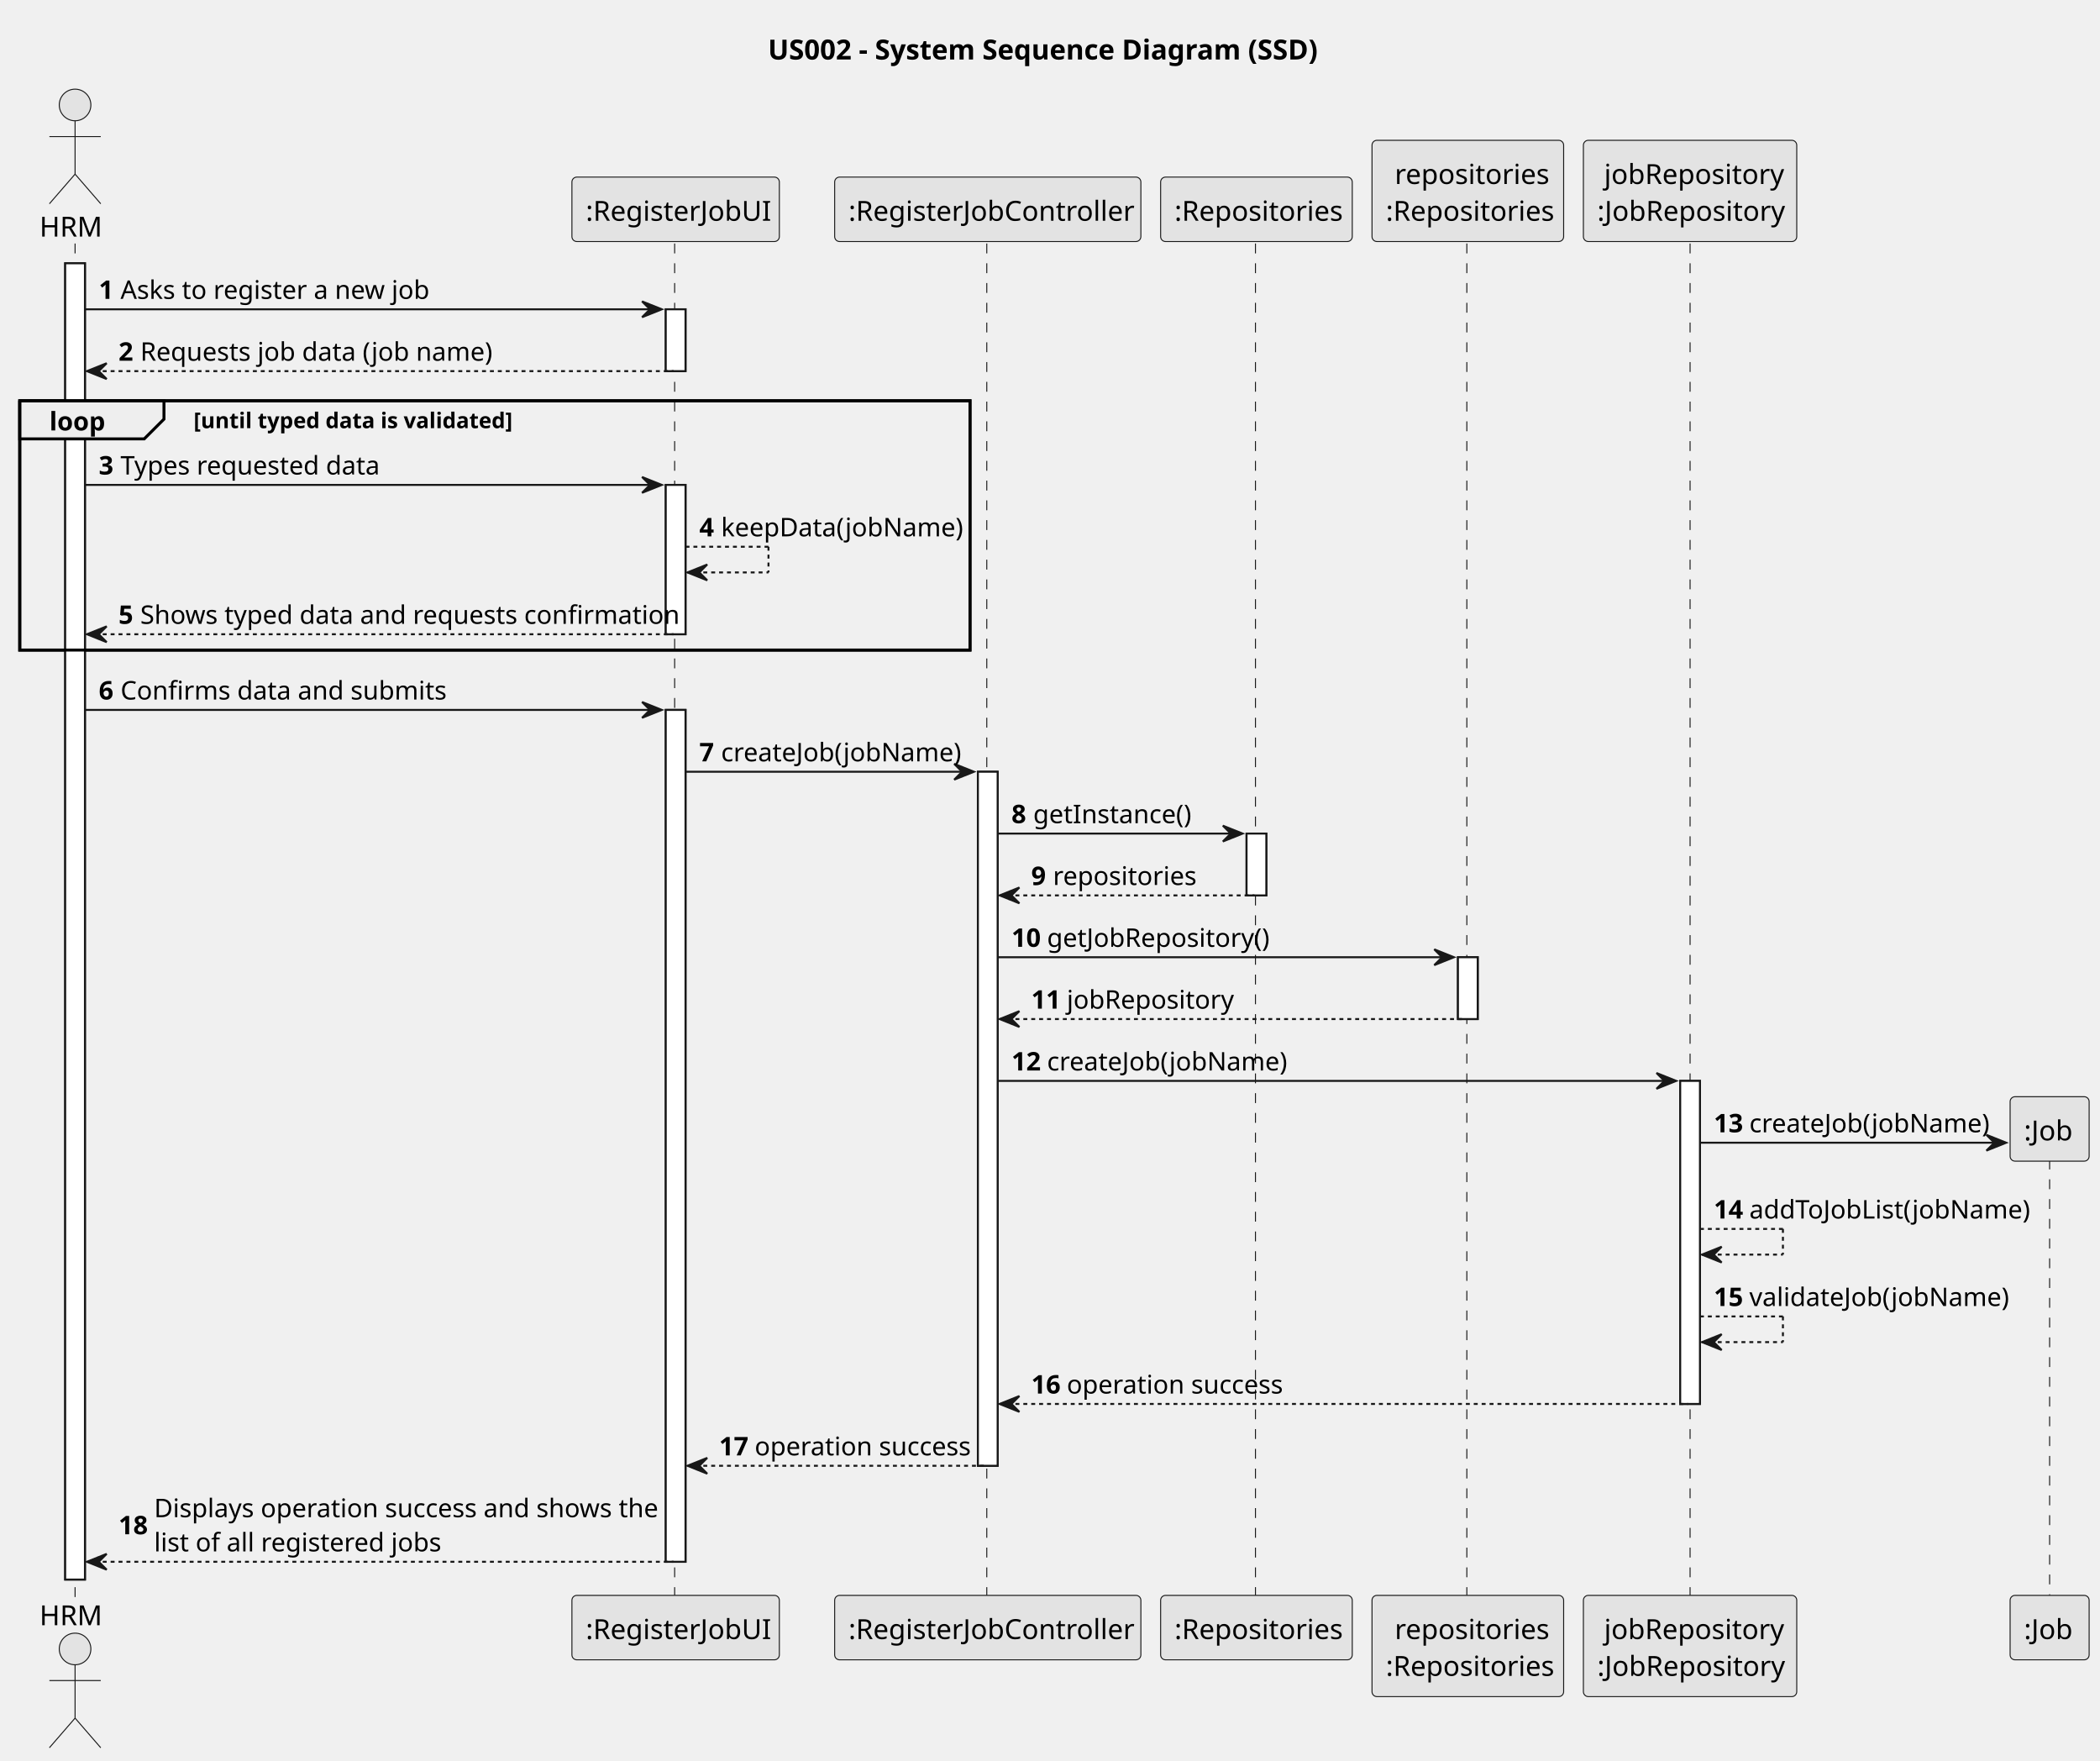
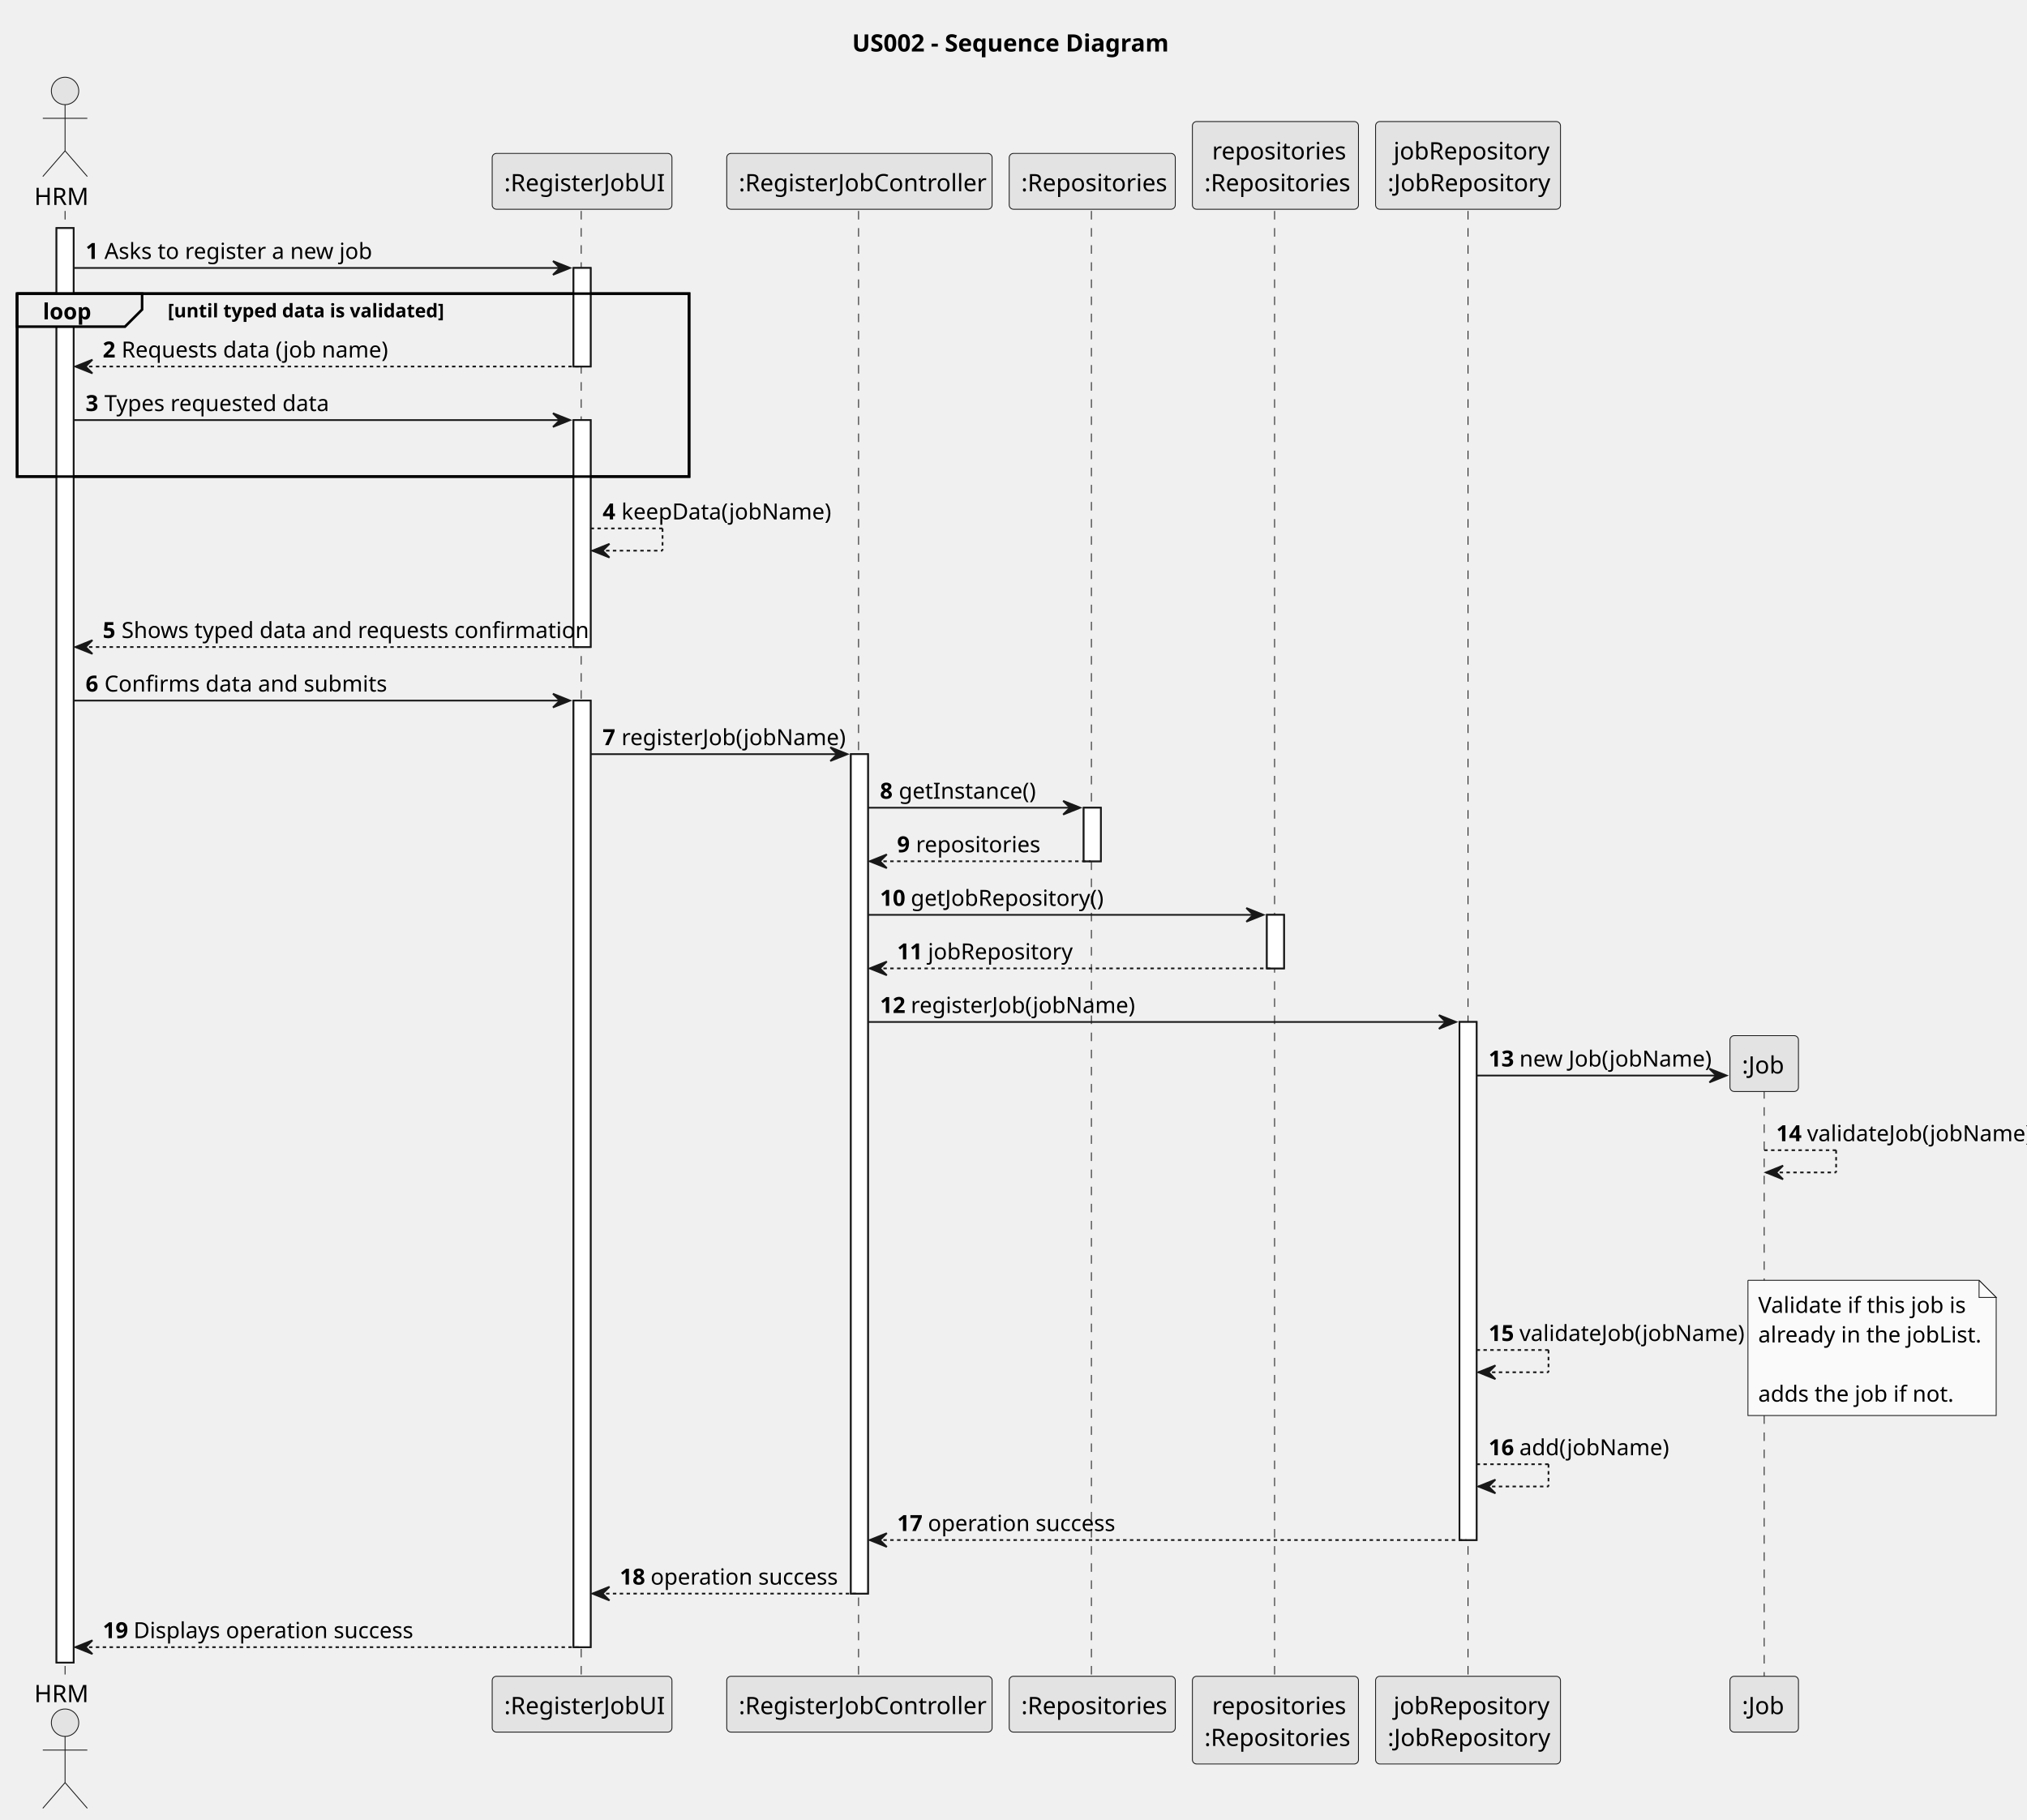
- <svg xmlns="http://www.w3.org/2000/svg" contentStyleType="text/css" height="891px" preserveAspectRatio="none" style="width:1063px;height:891px;background:#FFFFFF;" version="1.1" viewBox="0 0 1063 891" width="1063px" zoomAndPan="magnify">
+ <svg xmlns="http://www.w3.org/2000/svg" contentStyleType="text/css" height="1063px" preserveAspectRatio="none" style="width:1184px;height:1063px;background:#FFFFFF;" version="1.1" viewBox="0 0 1184 1063" width="1184px" zoomAndPan="magnify">
  <defs />
  <g>
-     <text fill="#000000" font-family="sans-serif" font-size="14" font-weight="bold" lengthAdjust="spacing" textLength="284" x="388.75" y="30.107">US002 - System Sequence Diagram (SSD)</text>
-     <rect fill="#FFFFFF" height="666.15" style="stroke:#181818;stroke-width:1.0;" width="10" x="33" y="133.242" />
-     <rect fill="#FFFFFF" height="31.291" style="stroke:#181818;stroke-width:1.0;" width="10" x="337" y="156.533" />
-     <rect fill="#FFFFFF" height="75.582" style="stroke:#181818;stroke-width:1.0;" width="10" x="337" y="245.406" />
-     <rect fill="#FFFFFF" height="431.113" style="stroke:#181818;stroke-width:1.0;" width="10" x="337" y="359.279" />
-     <rect fill="#FFFFFF" height="351.24" style="stroke:#181818;stroke-width:1.0;" width="10" x="495" y="390.57" />
-     <rect fill="#FFFFFF" height="31.291" style="stroke:#181818;stroke-width:1.0;" width="10" x="631" y="421.861" />
-     <rect fill="#FFFFFF" height="31.291" style="stroke:#181818;stroke-width:1.0;" width="10" x="738" y="484.443" />
-     <rect fill="#FFFFFF" height="163.494" style="stroke:#181818;stroke-width:1.0;" width="10" x="850.5" y="547.025" />
-     <rect fill="none" height="126.164" style="stroke:#000000;stroke-width:1.5;" width="481" x="10" y="202.824" />
-     <line style="stroke:#181818;stroke-width:0.5;stroke-dasharray:5.0,5.0;" x1="38" x2="38" y1="123.242" y2="808.393" />
-     <line style="stroke:#181818;stroke-width:0.5;stroke-dasharray:5.0,5.0;" x1="341.5" x2="341.5" y1="123.242" y2="808.393" />
-     <line style="stroke:#181818;stroke-width:0.5;stroke-dasharray:5.0,5.0;" x1="499.5" x2="499.5" y1="123.242" y2="808.393" />
-     <line style="stroke:#181818;stroke-width:0.5;stroke-dasharray:5.0,5.0;" x1="635.5" x2="635.5" y1="123.242" y2="808.393" />
-     <line style="stroke:#181818;stroke-width:0.5;stroke-dasharray:5.0,5.0;" x1="742.5" x2="742.5" y1="123.242" y2="808.393" />
-     <line style="stroke:#181818;stroke-width:0.5;stroke-dasharray:5.0,5.0;" x1="855.5" x2="855.5" y1="123.242" y2="808.393" />
-     <line style="stroke:#181818;stroke-width:0.5;stroke-dasharray:5.0,5.0;" x1="1037.5" x2="1037.5" y1="586.836" y2="808.393" />
+     <text fill="#000000" font-family="sans-serif" font-size="14" font-weight="bold" lengthAdjust="spacing" textLength="188" x="497.75" y="30.107">US002 - Sequence Diagram</text>
+     <rect fill="#FFFFFF" height="838.023" style="stroke:#181818;stroke-width:1.0;" width="10" x="33" y="133.242" />
+     <rect fill="#FFFFFF" height="57.582" style="stroke:#181818;stroke-width:1.0;" width="10" x="335" y="156.533" />
+     <rect fill="#FFFFFF" height="132.582" style="stroke:#181818;stroke-width:1.0;" width="10" x="335" y="245.406" />
+     <rect fill="#FFFFFF" height="552.986" style="stroke:#181818;stroke-width:1.0;" width="10" x="335" y="409.279" />
+     <rect fill="#FFFFFF" height="490.404" style="stroke:#181818;stroke-width:1.0;" width="10" x="497" y="440.57" />
+     <rect fill="#FFFFFF" height="31.291" style="stroke:#181818;stroke-width:1.0;" width="10" x="633" y="471.861" />
+     <rect fill="#FFFFFF" height="31.291" style="stroke:#181818;stroke-width:1.0;" width="10" x="740" y="534.443" />
+     <rect fill="#FFFFFF" height="302.658" style="stroke:#181818;stroke-width:1.0;" width="10" x="852.5" y="597.025" />
+     <rect fill="none" height="106.873" style="stroke:#000000;stroke-width:1.5;" width="392.5" x="10" y="171.533" />
+     <line style="stroke:#181818;stroke-width:0.5;stroke-dasharray:5.0,5.0;" x1="38" x2="38" y1="123.242" y2="980.266" />
+     <line style="stroke:#181818;stroke-width:0.5;stroke-dasharray:5.0,5.0;" x1="339.5" x2="339.5" y1="123.242" y2="980.266" />
+     <line style="stroke:#181818;stroke-width:0.5;stroke-dasharray:5.0,5.0;" x1="501.5" x2="501.5" y1="123.242" y2="980.266" />
+     <line style="stroke:#181818;stroke-width:0.5;stroke-dasharray:5.0,5.0;" x1="637.5" x2="637.5" y1="123.242" y2="980.266" />
+     <line style="stroke:#181818;stroke-width:0.5;stroke-dasharray:5.0,5.0;" x1="744.5" x2="744.5" y1="123.242" y2="980.266" />
+     <line style="stroke:#181818;stroke-width:0.5;stroke-dasharray:5.0,5.0;" x1="857.5" x2="857.5" y1="123.242" y2="980.266" />
+     <line style="stroke:#181818;stroke-width:0.5;stroke-dasharray:5.0,5.0;" x1="1030.5" x2="1030.5" y1="636.836" y2="980.266" />
    <text fill="#000000" font-family="sans-serif" font-size="14" lengthAdjust="spacing" textLength="30" x="20" y="119.728">HRM</text>
    <ellipse cx="38" cy="53.121" fill="#E3E3E3" rx="8" ry="8" style="stroke:#181818;stroke-width:0.5;" />
    <path d="M38,61.121 L38,88.121 M25,69.121 L51,69.121 M38,88.121 L25,103.121 M38,88.121 L51,103.121 " fill="none" style="stroke:#181818;stroke-width:0.5;" />
-     <text fill="#000000" font-family="sans-serif" font-size="14" lengthAdjust="spacing" textLength="30" x="20" y="822.5">HRM</text>
-     <ellipse cx="38" cy="834.514" fill="#E3E3E3" rx="8" ry="8" style="stroke:#181818;stroke-width:0.5;" />
-     <path d="M38,842.514 L38,869.514 M25,850.514 L51,850.514 M38,869.514 L25,884.514 M38,869.514 L51,884.514 " fill="none" style="stroke:#181818;stroke-width:0.5;" />
-     <rect fill="#E3E3E3" height="32.621" rx="2.5" ry="2.5" style="stroke:#181818;stroke-width:0.5;" width="105" x="289.5" y="89.621" />
-     <text fill="#000000" font-family="sans-serif" font-size="14" lengthAdjust="spacing" textLength="91" x="296.5" y="111.728">:RegisterJobUI</text>
-     <rect fill="#E3E3E3" height="32.621" rx="2.5" ry="2.5" style="stroke:#181818;stroke-width:0.5;" width="105" x="289.5" y="807.393" />
-     <text fill="#000000" font-family="sans-serif" font-size="14" lengthAdjust="spacing" textLength="91" x="296.5" y="829.5">:RegisterJobUI</text>
-     <rect fill="#E3E3E3" height="32.621" rx="2.5" ry="2.5" style="stroke:#181818;stroke-width:0.5;" width="155" x="422.5" y="89.621" />
-     <text fill="#000000" font-family="sans-serif" font-size="14" lengthAdjust="spacing" textLength="141" x="429.5" y="111.728">:RegisterJobController</text>
-     <rect fill="#E3E3E3" height="32.621" rx="2.5" ry="2.5" style="stroke:#181818;stroke-width:0.5;" width="155" x="422.5" y="807.393" />
-     <text fill="#000000" font-family="sans-serif" font-size="14" lengthAdjust="spacing" textLength="141" x="429.5" y="829.5">:RegisterJobController</text>
-     <rect fill="#E3E3E3" height="32.621" rx="2.5" ry="2.5" style="stroke:#181818;stroke-width:0.5;" width="97" x="587.5" y="89.621" />
-     <text fill="#000000" font-family="sans-serif" font-size="14" lengthAdjust="spacing" textLength="83" x="594.5" y="111.728">:Repositories</text>
-     <rect fill="#E3E3E3" height="32.621" rx="2.5" ry="2.5" style="stroke:#181818;stroke-width:0.5;" width="97" x="587.5" y="807.393" />
-     <text fill="#000000" font-family="sans-serif" font-size="14" lengthAdjust="spacing" textLength="83" x="594.5" y="829.5">:Repositories</text>
-     <rect fill="#E3E3E3" height="51.242" rx="2.5" ry="2.5" style="stroke:#181818;stroke-width:0.5;" width="97" x="694.5" y="71" />
-     <text fill="#000000" font-family="sans-serif" font-size="14" lengthAdjust="spacing" textLength="74" x="706" y="93.107">repositories</text>
-     <text fill="#000000" font-family="sans-serif" font-size="14" lengthAdjust="spacing" textLength="83" x="701.5" y="111.728">:Repositories</text>
-     <rect fill="#E3E3E3" height="51.242" rx="2.5" ry="2.5" style="stroke:#181818;stroke-width:0.5;" width="97" x="694.5" y="807.393" />
-     <text fill="#000000" font-family="sans-serif" font-size="14" lengthAdjust="spacing" textLength="74" x="706" y="829.5">repositories</text>
-     <text fill="#000000" font-family="sans-serif" font-size="14" lengthAdjust="spacing" textLength="83" x="701.5" y="848.121">:Repositories</text>
-     <rect fill="#E3E3E3" height="51.242" rx="2.5" ry="2.5" style="stroke:#181818;stroke-width:0.5;" width="108" x="801.5" y="71" />
-     <text fill="#000000" font-family="sans-serif" font-size="14" lengthAdjust="spacing" textLength="87" x="812" y="93.107">jobRepository</text>
-     <text fill="#000000" font-family="sans-serif" font-size="14" lengthAdjust="spacing" textLength="94" x="808.5" y="111.728">:JobRepository</text>
-     <rect fill="#E3E3E3" height="51.242" rx="2.5" ry="2.5" style="stroke:#181818;stroke-width:0.5;" width="108" x="801.5" y="807.393" />
-     <text fill="#000000" font-family="sans-serif" font-size="14" lengthAdjust="spacing" textLength="87" x="812" y="829.5">jobRepository</text>
-     <text fill="#000000" font-family="sans-serif" font-size="14" lengthAdjust="spacing" textLength="94" x="808.5" y="848.121">:JobRepository</text>
-     <rect fill="#E3E3E3" height="32.621" rx="2.5" ry="2.5" style="stroke:#181818;stroke-width:0.5;" width="40" x="1017.5" y="807.393" />
-     <text fill="#000000" font-family="sans-serif" font-size="14" lengthAdjust="spacing" textLength="26" x="1024.5" y="829.5">:Job</text>
-     <rect fill="#FFFFFF" height="666.15" style="stroke:#181818;stroke-width:1.0;" width="10" x="33" y="133.242" />
-     <rect fill="#FFFFFF" height="31.291" style="stroke:#181818;stroke-width:1.0;" width="10" x="337" y="156.533" />
-     <rect fill="#FFFFFF" height="75.582" style="stroke:#181818;stroke-width:1.0;" width="10" x="337" y="245.406" />
-     <rect fill="#FFFFFF" height="431.113" style="stroke:#181818;stroke-width:1.0;" width="10" x="337" y="359.279" />
-     <rect fill="#FFFFFF" height="351.24" style="stroke:#181818;stroke-width:1.0;" width="10" x="495" y="390.57" />
-     <rect fill="#FFFFFF" height="31.291" style="stroke:#181818;stroke-width:1.0;" width="10" x="631" y="421.861" />
-     <rect fill="#FFFFFF" height="31.291" style="stroke:#181818;stroke-width:1.0;" width="10" x="738" y="484.443" />
-     <rect fill="#FFFFFF" height="163.494" style="stroke:#181818;stroke-width:1.0;" width="10" x="850.5" y="547.025" />
-     <polygon fill="#181818" points="325,152.533,335,156.533,325,160.533,329,156.533" style="stroke:#181818;stroke-width:1.0;" />
-     <line style="stroke:#181818;stroke-width:1.0;" x1="43" x2="331" y1="156.533" y2="156.533" />
+     <text fill="#000000" font-family="sans-serif" font-size="14" lengthAdjust="spacing" textLength="30" x="20" y="994.373">HRM</text>
+     <ellipse cx="38" cy="1006.387" fill="#E3E3E3" rx="8" ry="8" style="stroke:#181818;stroke-width:0.5;" />
+     <path d="M38,1014.387 L38,1041.387 M25,1022.387 L51,1022.387 M38,1041.387 L25,1056.387 M38,1041.387 L51,1056.387 " fill="none" style="stroke:#181818;stroke-width:0.5;" />
+     <rect fill="#E3E3E3" height="32.621" rx="2.5" ry="2.5" style="stroke:#181818;stroke-width:0.5;" width="105" x="287.5" y="89.621" />
+     <text fill="#000000" font-family="sans-serif" font-size="14" lengthAdjust="spacing" textLength="91" x="294.5" y="111.728">:RegisterJobUI</text>
+     <rect fill="#E3E3E3" height="32.621" rx="2.5" ry="2.5" style="stroke:#181818;stroke-width:0.5;" width="105" x="287.5" y="979.266" />
+     <text fill="#000000" font-family="sans-serif" font-size="14" lengthAdjust="spacing" textLength="91" x="294.5" y="1001.373">:RegisterJobUI</text>
+     <rect fill="#E3E3E3" height="32.621" rx="2.5" ry="2.5" style="stroke:#181818;stroke-width:0.5;" width="155" x="424.5" y="89.621" />
+     <text fill="#000000" font-family="sans-serif" font-size="14" lengthAdjust="spacing" textLength="141" x="431.5" y="111.728">:RegisterJobController</text>
+     <rect fill="#E3E3E3" height="32.621" rx="2.5" ry="2.5" style="stroke:#181818;stroke-width:0.5;" width="155" x="424.5" y="979.266" />
+     <text fill="#000000" font-family="sans-serif" font-size="14" lengthAdjust="spacing" textLength="141" x="431.5" y="1001.373">:RegisterJobController</text>
+     <rect fill="#E3E3E3" height="32.621" rx="2.5" ry="2.5" style="stroke:#181818;stroke-width:0.5;" width="97" x="589.5" y="89.621" />
+     <text fill="#000000" font-family="sans-serif" font-size="14" lengthAdjust="spacing" textLength="83" x="596.5" y="111.728">:Repositories</text>
+     <rect fill="#E3E3E3" height="32.621" rx="2.5" ry="2.5" style="stroke:#181818;stroke-width:0.5;" width="97" x="589.5" y="979.266" />
+     <text fill="#000000" font-family="sans-serif" font-size="14" lengthAdjust="spacing" textLength="83" x="596.5" y="1001.373">:Repositories</text>
+     <rect fill="#E3E3E3" height="51.242" rx="2.5" ry="2.5" style="stroke:#181818;stroke-width:0.5;" width="97" x="696.5" y="71" />
+     <text fill="#000000" font-family="sans-serif" font-size="14" lengthAdjust="spacing" textLength="74" x="708" y="93.107">repositories</text>
+     <text fill="#000000" font-family="sans-serif" font-size="14" lengthAdjust="spacing" textLength="83" x="703.5" y="111.728">:Repositories</text>
+     <rect fill="#E3E3E3" height="51.242" rx="2.5" ry="2.5" style="stroke:#181818;stroke-width:0.5;" width="97" x="696.5" y="979.266" />
+     <text fill="#000000" font-family="sans-serif" font-size="14" lengthAdjust="spacing" textLength="74" x="708" y="1001.373">repositories</text>
+     <text fill="#000000" font-family="sans-serif" font-size="14" lengthAdjust="spacing" textLength="83" x="703.5" y="1019.994">:Repositories</text>
+     <rect fill="#E3E3E3" height="51.242" rx="2.5" ry="2.5" style="stroke:#181818;stroke-width:0.5;" width="108" x="803.5" y="71" />
+     <text fill="#000000" font-family="sans-serif" font-size="14" lengthAdjust="spacing" textLength="87" x="814" y="93.107">jobRepository</text>
+     <text fill="#000000" font-family="sans-serif" font-size="14" lengthAdjust="spacing" textLength="94" x="810.5" y="111.728">:JobRepository</text>
+     <rect fill="#E3E3E3" height="51.242" rx="2.5" ry="2.5" style="stroke:#181818;stroke-width:0.5;" width="108" x="803.5" y="979.266" />
+     <text fill="#000000" font-family="sans-serif" font-size="14" lengthAdjust="spacing" textLength="87" x="814" y="1001.373">jobRepository</text>
+     <text fill="#000000" font-family="sans-serif" font-size="14" lengthAdjust="spacing" textLength="94" x="810.5" y="1019.994">:JobRepository</text>
+     <rect fill="#E3E3E3" height="32.621" rx="2.5" ry="2.5" style="stroke:#181818;stroke-width:0.5;" width="40" x="1010.5" y="979.266" />
+     <text fill="#000000" font-family="sans-serif" font-size="14" lengthAdjust="spacing" textLength="26" x="1017.5" y="1001.373">:Job</text>
+     <rect fill="#FFFFFF" height="838.023" style="stroke:#181818;stroke-width:1.0;" width="10" x="33" y="133.242" />
+     <rect fill="#FFFFFF" height="57.582" style="stroke:#181818;stroke-width:1.0;" width="10" x="335" y="156.533" />
+     <rect fill="#FFFFFF" height="132.582" style="stroke:#181818;stroke-width:1.0;" width="10" x="335" y="245.406" />
+     <rect fill="#FFFFFF" height="552.986" style="stroke:#181818;stroke-width:1.0;" width="10" x="335" y="409.279" />
+     <rect fill="#FFFFFF" height="490.404" style="stroke:#181818;stroke-width:1.0;" width="10" x="497" y="440.57" />
+     <rect fill="#FFFFFF" height="31.291" style="stroke:#181818;stroke-width:1.0;" width="10" x="633" y="471.861" />
+     <rect fill="#FFFFFF" height="31.291" style="stroke:#181818;stroke-width:1.0;" width="10" x="740" y="534.443" />
+     <rect fill="#FFFFFF" height="302.658" style="stroke:#181818;stroke-width:1.0;" width="10" x="852.5" y="597.025" />
+     <polygon fill="#181818" points="323,152.533,333,156.533,323,160.533,327,156.533" style="stroke:#181818;stroke-width:1.0;" />
+     <line style="stroke:#181818;stroke-width:1.0;" x1="43" x2="329" y1="156.533" y2="156.533" />
    <text fill="#000000" font-family="sans-serif" font-size="13" font-weight="bold" lengthAdjust="spacing" textLength="7" x="50" y="151.27">1</text>
    <text fill="#000000" font-family="sans-serif" font-size="13" lengthAdjust="spacing" textLength="151" x="61" y="151.27">Asks to register a new job</text>
-     <polygon fill="#181818" points="54,183.824,44,187.824,54,191.824,50,187.824" style="stroke:#181818;stroke-width:1.0;" />
-     <line style="stroke:#181818;stroke-width:1.0;stroke-dasharray:2.0,2.0;" x1="48" x2="341" y1="187.824" y2="187.824" />
-     <text fill="#000000" font-family="sans-serif" font-size="13" font-weight="bold" lengthAdjust="spacing" textLength="7" x="60" y="182.561">2</text>
-     <text fill="#000000" font-family="sans-serif" font-size="13" lengthAdjust="spacing" textLength="170" x="71" y="182.561">Requests job data (job name)</text>
-     <path d="M10,202.824 L83,202.824 L83,212.115 L73,222.115 L10,222.115 L10,202.824 " fill="#EEEEEE" style="stroke:#000000;stroke-width:1.5;" />
-     <rect fill="none" height="126.164" style="stroke:#000000;stroke-width:1.5;" width="481" x="10" y="202.824" />
-     <text fill="#000000" font-family="sans-serif" font-size="13" font-weight="bold" lengthAdjust="spacing" textLength="28" x="25" y="217.852">loop</text>
-     <text fill="#000000" font-family="sans-serif" font-size="11" font-weight="bold" lengthAdjust="spacing" textLength="157" x="98" y="216.694">[until typed data is validated]</text>
-     <polygon fill="#181818" points="325,241.406,335,245.406,325,249.406,329,245.406" style="stroke:#181818;stroke-width:1.0;" />
-     <line style="stroke:#181818;stroke-width:1.0;" x1="43" x2="331" y1="245.406" y2="245.406" />
+     <path d="M10,171.533 L83,171.533 L83,180.824 L73,190.824 L10,190.824 L10,171.533 " fill="#EEEEEE" style="stroke:#000000;stroke-width:1.5;" />
+     <rect fill="none" height="106.873" style="stroke:#000000;stroke-width:1.5;" width="392.5" x="10" y="171.533" />
+     <text fill="#000000" font-family="sans-serif" font-size="13" font-weight="bold" lengthAdjust="spacing" textLength="28" x="25" y="186.561">loop</text>
+     <text fill="#000000" font-family="sans-serif" font-size="11" font-weight="bold" lengthAdjust="spacing" textLength="157" x="98" y="185.403">[until typed data is validated]</text>
+     <polygon fill="#181818" points="54,210.115,44,214.115,54,218.115,50,214.115" style="stroke:#181818;stroke-width:1.0;" />
+     <line style="stroke:#181818;stroke-width:1.0;stroke-dasharray:2.0,2.0;" x1="48" x2="339" y1="214.115" y2="214.115" />
+     <text fill="#000000" font-family="sans-serif" font-size="13" font-weight="bold" lengthAdjust="spacing" textLength="7" x="60" y="208.852">2</text>
+     <text fill="#000000" font-family="sans-serif" font-size="13" lengthAdjust="spacing" textLength="149" x="71" y="208.852">Requests data (job name)</text>
+     <polygon fill="#181818" points="323,241.406,333,245.406,323,249.406,327,245.406" style="stroke:#181818;stroke-width:1.0;" />
+     <line style="stroke:#181818;stroke-width:1.0;" x1="43" x2="329" y1="245.406" y2="245.406" />
    <text fill="#000000" font-family="sans-serif" font-size="13" font-weight="bold" lengthAdjust="spacing" textLength="7" x="50" y="240.144">3</text>
    <text fill="#000000" font-family="sans-serif" font-size="13" lengthAdjust="spacing" textLength="125" x="61" y="240.144">Types requested data</text>
-     <line style="stroke:#181818;stroke-width:1.0;stroke-dasharray:2.0,2.0;" x1="347" x2="389" y1="276.697" y2="276.697" />
-     <line style="stroke:#181818;stroke-width:1.0;stroke-dasharray:2.0,2.0;" x1="389" x2="389" y1="276.697" y2="289.697" />
-     <line style="stroke:#181818;stroke-width:1.0;stroke-dasharray:2.0,2.0;" x1="348" x2="389" y1="289.697" y2="289.697" />
-     <polygon fill="#181818" points="358,285.697,348,289.697,358,293.697,354,289.697" style="stroke:#181818;stroke-width:1.0;" />
-     <text fill="#000000" font-family="sans-serif" font-size="13" font-weight="bold" lengthAdjust="spacing" textLength="7" x="354" y="271.435">4</text>
-     <text fill="#000000" font-family="sans-serif" font-size="13" lengthAdjust="spacing" textLength="114" x="365" y="271.435">keepData(jobName)</text>
-     <polygon fill="#181818" points="54,316.988,44,320.988,54,324.988,50,320.988" style="stroke:#181818;stroke-width:1.0;" />
-     <line style="stroke:#181818;stroke-width:1.0;stroke-dasharray:2.0,2.0;" x1="48" x2="341" y1="320.988" y2="320.988" />
-     <text fill="#000000" font-family="sans-serif" font-size="13" font-weight="bold" lengthAdjust="spacing" textLength="7" x="60" y="315.726">5</text>
-     <text fill="#000000" font-family="sans-serif" font-size="13" lengthAdjust="spacing" textLength="257" x="71" y="315.726">Shows typed data and requests confirmation</text>
-     <polygon fill="#181818" points="325,355.279,335,359.279,325,363.279,329,359.279" style="stroke:#181818;stroke-width:1.0;" />
-     <line style="stroke:#181818;stroke-width:1.0;" x1="43" x2="331" y1="359.279" y2="359.279" />
-     <text fill="#000000" font-family="sans-serif" font-size="13" font-weight="bold" lengthAdjust="spacing" textLength="7" x="50" y="354.017">6</text>
-     <text fill="#000000" font-family="sans-serif" font-size="13" lengthAdjust="spacing" textLength="155" x="61" y="354.017">Confirms data and submits</text>
-     <polygon fill="#181818" points="483,386.57,493,390.57,483,394.57,487,390.57" style="stroke:#181818;stroke-width:1.0;" />
-     <line style="stroke:#181818;stroke-width:1.0;" x1="347" x2="489" y1="390.57" y2="390.57" />
-     <text fill="#000000" font-family="sans-serif" font-size="13" font-weight="bold" lengthAdjust="spacing" textLength="7" x="354" y="385.308">7</text>
-     <text fill="#000000" font-family="sans-serif" font-size="13" lengthAdjust="spacing" textLength="115" x="365" y="385.308">createJob(jobName)</text>
-     <polygon fill="#181818" points="619,417.861,629,421.861,619,425.861,623,421.861" style="stroke:#181818;stroke-width:1.0;" />
-     <line style="stroke:#181818;stroke-width:1.0;" x1="505" x2="625" y1="421.861" y2="421.861" />
-     <text fill="#000000" font-family="sans-serif" font-size="13" font-weight="bold" lengthAdjust="spacing" textLength="7" x="512" y="416.599">8</text>
-     <text fill="#000000" font-family="sans-serif" font-size="13" lengthAdjust="spacing" textLength="75" x="523" y="416.599">getInstance()</text>
-     <polygon fill="#181818" points="516,449.152,506,453.152,516,457.152,512,453.152" style="stroke:#181818;stroke-width:1.0;" />
-     <line style="stroke:#181818;stroke-width:1.0;stroke-dasharray:2.0,2.0;" x1="510" x2="635" y1="453.152" y2="453.152" />
-     <text fill="#000000" font-family="sans-serif" font-size="13" font-weight="bold" lengthAdjust="spacing" textLength="7" x="522" y="447.89">9</text>
-     <text fill="#000000" font-family="sans-serif" font-size="13" lengthAdjust="spacing" textLength="67" x="533" y="447.89">repositories</text>
-     <polygon fill="#181818" points="726,480.443,736,484.443,726,488.443,730,484.443" style="stroke:#181818;stroke-width:1.0;" />
-     <line style="stroke:#181818;stroke-width:1.0;" x1="505" x2="732" y1="484.443" y2="484.443" />
-     <text fill="#000000" font-family="sans-serif" font-size="13" font-weight="bold" lengthAdjust="spacing" textLength="14" x="512" y="479.181">10</text>
-     <text fill="#000000" font-family="sans-serif" font-size="13" lengthAdjust="spacing" textLength="108" x="530" y="479.181">getJobRepository()</text>
-     <polygon fill="#181818" points="516,511.734,506,515.734,516,519.734,512,515.734" style="stroke:#181818;stroke-width:1.0;" />
-     <line style="stroke:#181818;stroke-width:1.0;stroke-dasharray:2.0,2.0;" x1="510" x2="742" y1="515.734" y2="515.734" />
-     <text fill="#000000" font-family="sans-serif" font-size="13" font-weight="bold" lengthAdjust="spacing" textLength="14" x="522" y="510.472">11</text>
-     <text fill="#000000" font-family="sans-serif" font-size="13" lengthAdjust="spacing" textLength="79" x="540" y="510.472">jobRepository</text>
-     <polygon fill="#181818" points="838.5,543.025,848.5,547.025,838.5,551.025,842.5,547.025" style="stroke:#181818;stroke-width:1.0;" />
-     <line style="stroke:#181818;stroke-width:1.0;" x1="505" x2="844.5" y1="547.025" y2="547.025" />
-     <text fill="#000000" font-family="sans-serif" font-size="13" font-weight="bold" lengthAdjust="spacing" textLength="14" x="512" y="541.763">12</text>
-     <text fill="#000000" font-family="sans-serif" font-size="13" lengthAdjust="spacing" textLength="115" x="530" y="541.763">createJob(jobName)</text>
-     <polygon fill="#181818" points="1005.5,574.316,1015.5,578.316,1005.5,582.316,1009.5,578.316" style="stroke:#181818;stroke-width:1.0;" />
-     <line style="stroke:#181818;stroke-width:1.0;" x1="860.5" x2="1011.5" y1="578.316" y2="578.316" />
-     <text fill="#000000" font-family="sans-serif" font-size="13" font-weight="bold" lengthAdjust="spacing" textLength="14" x="867.5" y="573.054">13</text>
-     <text fill="#000000" font-family="sans-serif" font-size="13" lengthAdjust="spacing" textLength="115" x="885.5" y="573.054">createJob(jobName)</text>
-     <rect fill="#E3E3E3" height="32.621" rx="2.5" ry="2.5" style="stroke:#181818;stroke-width:0.5;" width="40" x="1017.5" y="555.025" />
-     <text fill="#000000" font-family="sans-serif" font-size="14" lengthAdjust="spacing" textLength="26" x="1024.5" y="577.133">:Job</text>
-     <line style="stroke:#181818;stroke-width:1.0;stroke-dasharray:2.0,2.0;" x1="860.5" x2="902.5" y1="621.938" y2="621.938" />
-     <line style="stroke:#181818;stroke-width:1.0;stroke-dasharray:2.0,2.0;" x1="902.5" x2="902.5" y1="621.938" y2="634.938" />
-     <line style="stroke:#181818;stroke-width:1.0;stroke-dasharray:2.0,2.0;" x1="861.5" x2="902.5" y1="634.938" y2="634.938" />
-     <polygon fill="#181818" points="871.5,630.938,861.5,634.938,871.5,638.938,867.5,634.938" style="stroke:#181818;stroke-width:1.0;" />
-     <text fill="#000000" font-family="sans-serif" font-size="13" font-weight="bold" lengthAdjust="spacing" textLength="14" x="867.5" y="616.675">14</text>
-     <text fill="#000000" font-family="sans-serif" font-size="13" lengthAdjust="spacing" textLength="135" x="885.5" y="616.675">addToJobList(jobName)</text>
-     <line style="stroke:#181818;stroke-width:1.0;stroke-dasharray:2.0,2.0;" x1="860.5" x2="902.5" y1="666.229" y2="666.229" />
-     <line style="stroke:#181818;stroke-width:1.0;stroke-dasharray:2.0,2.0;" x1="902.5" x2="902.5" y1="666.229" y2="679.229" />
-     <line style="stroke:#181818;stroke-width:1.0;stroke-dasharray:2.0,2.0;" x1="861.5" x2="902.5" y1="679.229" y2="679.229" />
-     <polygon fill="#181818" points="871.5,675.229,861.5,679.229,871.5,683.229,867.5,679.229" style="stroke:#181818;stroke-width:1.0;" />
-     <text fill="#000000" font-family="sans-serif" font-size="13" font-weight="bold" lengthAdjust="spacing" textLength="14" x="867.5" y="660.966">15</text>
-     <text fill="#000000" font-family="sans-serif" font-size="13" lengthAdjust="spacing" textLength="122" x="885.5" y="660.966">validateJob(jobName)</text>
-     <polygon fill="#181818" points="516,706.519,506,710.519,516,714.519,512,710.519" style="stroke:#181818;stroke-width:1.0;" />
-     <line style="stroke:#181818;stroke-width:1.0;stroke-dasharray:2.0,2.0;" x1="510" x2="854.5" y1="710.519" y2="710.519" />
-     <text fill="#000000" font-family="sans-serif" font-size="13" font-weight="bold" lengthAdjust="spacing" textLength="14" x="522" y="705.257">16</text>
-     <text fill="#000000" font-family="sans-serif" font-size="13" lengthAdjust="spacing" textLength="106" x="540" y="705.257">operation success</text>
-     <polygon fill="#181818" points="358,737.811,348,741.811,358,745.811,354,741.811" style="stroke:#181818;stroke-width:1.0;" />
-     <line style="stroke:#181818;stroke-width:1.0;stroke-dasharray:2.0,2.0;" x1="352" x2="499" y1="741.811" y2="741.811" />
-     <text fill="#000000" font-family="sans-serif" font-size="13" font-weight="bold" lengthAdjust="spacing" textLength="14" x="364" y="736.548">17</text>
-     <text fill="#000000" font-family="sans-serif" font-size="13" lengthAdjust="spacing" textLength="106" x="382" y="736.548">operation success</text>
-     <polygon fill="#181818" points="54,786.393,44,790.393,54,794.393,50,790.393" style="stroke:#181818;stroke-width:1.0;" />
-     <line style="stroke:#181818;stroke-width:1.0;stroke-dasharray:2.0,2.0;" x1="48" x2="341" y1="790.393" y2="790.393" />
-     <text fill="#000000" font-family="sans-serif" font-size="13" font-weight="bold" lengthAdjust="spacing" textLength="14" x="60" y="776.484">18</text>
-     <text fill="#000000" font-family="sans-serif" font-size="13" lengthAdjust="spacing" textLength="248" x="78" y="767.839">Displays operation success and shows the</text>
-     <text fill="#000000" font-family="sans-serif" font-size="13" lengthAdjust="spacing" textLength="137" x="78" y="785.13">list of all registered jobs</text>
+     <line style="stroke:#181818;stroke-width:1.0;stroke-dasharray:2.0,2.0;" x1="345" x2="387" y1="308.697" y2="308.697" />
+     <line style="stroke:#181818;stroke-width:1.0;stroke-dasharray:2.0,2.0;" x1="387" x2="387" y1="308.697" y2="321.697" />
+     <line style="stroke:#181818;stroke-width:1.0;stroke-dasharray:2.0,2.0;" x1="346" x2="387" y1="321.697" y2="321.697" />
+     <polygon fill="#181818" points="356,317.697,346,321.697,356,325.697,352,321.697" style="stroke:#181818;stroke-width:1.0;" />
+     <text fill="#000000" font-family="sans-serif" font-size="13" font-weight="bold" lengthAdjust="spacing" textLength="7" x="352" y="303.435">4</text>
+     <text fill="#000000" font-family="sans-serif" font-size="13" lengthAdjust="spacing" textLength="114" x="363" y="303.435">keepData(jobName)</text>
+     <polygon fill="#181818" points="54,373.988,44,377.988,54,381.988,50,377.988" style="stroke:#181818;stroke-width:1.0;" />
+     <line style="stroke:#181818;stroke-width:1.0;stroke-dasharray:2.0,2.0;" x1="48" x2="339" y1="377.988" y2="377.988" />
+     <text fill="#000000" font-family="sans-serif" font-size="13" font-weight="bold" lengthAdjust="spacing" textLength="7" x="60" y="372.726">5</text>
+     <text fill="#000000" font-family="sans-serif" font-size="13" lengthAdjust="spacing" textLength="257" x="71" y="372.726">Shows typed data and requests confirmation</text>
+     <polygon fill="#181818" points="323,405.279,333,409.279,323,413.279,327,409.279" style="stroke:#181818;stroke-width:1.0;" />
+     <line style="stroke:#181818;stroke-width:1.0;" x1="43" x2="329" y1="409.279" y2="409.279" />
+     <text fill="#000000" font-family="sans-serif" font-size="13" font-weight="bold" lengthAdjust="spacing" textLength="7" x="50" y="404.017">6</text>
+     <text fill="#000000" font-family="sans-serif" font-size="13" lengthAdjust="spacing" textLength="155" x="61" y="404.017">Confirms data and submits</text>
+     <polygon fill="#181818" points="485,436.57,495,440.57,485,444.57,489,440.57" style="stroke:#181818;stroke-width:1.0;" />
+     <line style="stroke:#181818;stroke-width:1.0;" x1="345" x2="491" y1="440.57" y2="440.57" />
+     <text fill="#000000" font-family="sans-serif" font-size="13" font-weight="bold" lengthAdjust="spacing" textLength="7" x="352" y="435.308">7</text>
+     <text fill="#000000" font-family="sans-serif" font-size="13" lengthAdjust="spacing" textLength="122" x="363" y="435.308">registerJob(jobName)</text>
+     <polygon fill="#181818" points="621,467.861,631,471.861,621,475.861,625,471.861" style="stroke:#181818;stroke-width:1.0;" />
+     <line style="stroke:#181818;stroke-width:1.0;" x1="507" x2="627" y1="471.861" y2="471.861" />
+     <text fill="#000000" font-family="sans-serif" font-size="13" font-weight="bold" lengthAdjust="spacing" textLength="7" x="514" y="466.599">8</text>
+     <text fill="#000000" font-family="sans-serif" font-size="13" lengthAdjust="spacing" textLength="75" x="525" y="466.599">getInstance()</text>
+     <polygon fill="#181818" points="518,499.152,508,503.152,518,507.152,514,503.152" style="stroke:#181818;stroke-width:1.0;" />
+     <line style="stroke:#181818;stroke-width:1.0;stroke-dasharray:2.0,2.0;" x1="512" x2="637" y1="503.152" y2="503.152" />
+     <text fill="#000000" font-family="sans-serif" font-size="13" font-weight="bold" lengthAdjust="spacing" textLength="7" x="524" y="497.89">9</text>
+     <text fill="#000000" font-family="sans-serif" font-size="13" lengthAdjust="spacing" textLength="67" x="535" y="497.89">repositories</text>
+     <polygon fill="#181818" points="728,530.443,738,534.443,728,538.443,732,534.443" style="stroke:#181818;stroke-width:1.0;" />
+     <line style="stroke:#181818;stroke-width:1.0;" x1="507" x2="734" y1="534.443" y2="534.443" />
+     <text fill="#000000" font-family="sans-serif" font-size="13" font-weight="bold" lengthAdjust="spacing" textLength="14" x="514" y="529.181">10</text>
+     <text fill="#000000" font-family="sans-serif" font-size="13" lengthAdjust="spacing" textLength="108" x="532" y="529.181">getJobRepository()</text>
+     <polygon fill="#181818" points="518,561.734,508,565.734,518,569.734,514,565.734" style="stroke:#181818;stroke-width:1.0;" />
+     <line style="stroke:#181818;stroke-width:1.0;stroke-dasharray:2.0,2.0;" x1="512" x2="744" y1="565.734" y2="565.734" />
+     <text fill="#000000" font-family="sans-serif" font-size="13" font-weight="bold" lengthAdjust="spacing" textLength="14" x="524" y="560.472">11</text>
+     <text fill="#000000" font-family="sans-serif" font-size="13" lengthAdjust="spacing" textLength="79" x="542" y="560.472">jobRepository</text>
+     <polygon fill="#181818" points="840.5,593.025,850.5,597.025,840.5,601.025,844.5,597.025" style="stroke:#181818;stroke-width:1.0;" />
+     <line style="stroke:#181818;stroke-width:1.0;" x1="507" x2="846.5" y1="597.025" y2="597.025" />
+     <text fill="#000000" font-family="sans-serif" font-size="13" font-weight="bold" lengthAdjust="spacing" textLength="14" x="514" y="591.763">12</text>
+     <text fill="#000000" font-family="sans-serif" font-size="13" lengthAdjust="spacing" textLength="122" x="532" y="591.763">registerJob(jobName)</text>
+     <polygon fill="#181818" points="998.5,624.316,1008.5,628.316,998.5,632.316,1002.5,628.316" style="stroke:#181818;stroke-width:1.0;" />
+     <line style="stroke:#181818;stroke-width:1.0;" x1="862.5" x2="1004.5" y1="628.316" y2="628.316" />
+     <text fill="#000000" font-family="sans-serif" font-size="13" font-weight="bold" lengthAdjust="spacing" textLength="14" x="869.5" y="623.054">13</text>
+     <text fill="#000000" font-family="sans-serif" font-size="13" lengthAdjust="spacing" textLength="106" x="887.5" y="623.054">new Job(jobName)</text>
+     <rect fill="#E3E3E3" height="32.621" rx="2.5" ry="2.5" style="stroke:#181818;stroke-width:0.5;" width="40" x="1010.5" y="605.025" />
+     <text fill="#000000" font-family="sans-serif" font-size="14" lengthAdjust="spacing" textLength="26" x="1017.5" y="627.133">:Job</text>
+     <line style="stroke:#181818;stroke-width:1.0;stroke-dasharray:2.0,2.0;" x1="1030.5" x2="1072.5" y1="671.938" y2="671.938" />
+     <line style="stroke:#181818;stroke-width:1.0;stroke-dasharray:2.0,2.0;" x1="1072.5" x2="1072.5" y1="671.938" y2="684.938" />
+     <line style="stroke:#181818;stroke-width:1.0;stroke-dasharray:2.0,2.0;" x1="1031.5" x2="1072.5" y1="684.938" y2="684.938" />
+     <polygon fill="#181818" points="1041.5,680.938,1031.5,684.938,1041.5,688.938,1037.5,684.938" style="stroke:#181818;stroke-width:1.0;" />
+     <text fill="#000000" font-family="sans-serif" font-size="13" font-weight="bold" lengthAdjust="spacing" textLength="14" x="1037.5" y="666.675">14</text>
+     <text fill="#000000" font-family="sans-serif" font-size="13" lengthAdjust="spacing" textLength="122" x="1055.5" y="666.675">validateJob(jobName)</text>
+     <line style="stroke:#181818;stroke-width:1.0;stroke-dasharray:2.0,2.0;" x1="862.5" x2="904.5" y1="788.665" y2="788.665" />
+     <line style="stroke:#181818;stroke-width:1.0;stroke-dasharray:2.0,2.0;" x1="904.5" x2="904.5" y1="788.665" y2="801.665" />
+     <line style="stroke:#181818;stroke-width:1.0;stroke-dasharray:2.0,2.0;" x1="863.5" x2="904.5" y1="801.665" y2="801.665" />
+     <polygon fill="#181818" points="873.5,797.665,863.5,801.665,873.5,805.665,869.5,801.665" style="stroke:#181818;stroke-width:1.0;" />
+     <text fill="#000000" font-family="sans-serif" font-size="13" font-weight="bold" lengthAdjust="spacing" textLength="14" x="869.5" y="783.402">15</text>
+     <text fill="#000000" font-family="sans-serif" font-size="13" lengthAdjust="spacing" textLength="122" x="887.5" y="783.402">validateJob(jobName)</text>
+     <path d="M1021,747.938 L1021,826.938 L1166,826.938 L1166,757.938 L1156,747.938 L1021,747.938 " fill="#FAFAFA" style="stroke:#181818;stroke-width:0.5;" />
+     <path d="M1156,747.938 L1156,757.938 L1166,757.938 L1156,747.938 " fill="#FAFAFA" style="stroke:#181818;stroke-width:0.5;" />
+     <text fill="#000000" font-family="sans-serif" font-size="13" lengthAdjust="spacing" textLength="117" x="1027" y="766.966">Validate if this job is</text>
+     <text fill="#000000" font-family="sans-serif" font-size="13" lengthAdjust="spacing" textLength="124" x="1027" y="784.257">already in the jobList.</text>
+     <text fill="#000000" font-family="sans-serif" font-size="13" lengthAdjust="spacing" textLength="4" x="1027" y="801.548"> </text>
+     <text fill="#000000" font-family="sans-serif" font-size="13" lengthAdjust="spacing" textLength="107" x="1027" y="818.839">adds the job if not.</text>
+     <line style="stroke:#181818;stroke-width:1.0;stroke-dasharray:2.0,2.0;" x1="862.5" x2="904.5" y1="855.393" y2="855.393" />
+     <line style="stroke:#181818;stroke-width:1.0;stroke-dasharray:2.0,2.0;" x1="904.5" x2="904.5" y1="855.393" y2="868.393" />
+     <line style="stroke:#181818;stroke-width:1.0;stroke-dasharray:2.0,2.0;" x1="863.5" x2="904.5" y1="868.393" y2="868.393" />
+     <polygon fill="#181818" points="873.5,864.393,863.5,868.393,873.5,872.393,869.5,868.393" style="stroke:#181818;stroke-width:1.0;" />
+     <text fill="#000000" font-family="sans-serif" font-size="13" font-weight="bold" lengthAdjust="spacing" textLength="14" x="869.5" y="850.13">16</text>
+     <text fill="#000000" font-family="sans-serif" font-size="13" lengthAdjust="spacing" textLength="80" x="887.5" y="850.13">add(jobName)</text>
+     <polygon fill="#181818" points="518,895.684,508,899.684,518,903.684,514,899.684" style="stroke:#181818;stroke-width:1.0;" />
+     <line style="stroke:#181818;stroke-width:1.0;stroke-dasharray:2.0,2.0;" x1="512" x2="856.5" y1="899.684" y2="899.684" />
+     <text fill="#000000" font-family="sans-serif" font-size="13" font-weight="bold" lengthAdjust="spacing" textLength="14" x="524" y="894.421">17</text>
+     <text fill="#000000" font-family="sans-serif" font-size="13" lengthAdjust="spacing" textLength="106" x="542" y="894.421">operation success</text>
+     <polygon fill="#181818" points="356,926.975,346,930.975,356,934.975,352,930.975" style="stroke:#181818;stroke-width:1.0;" />
+     <line style="stroke:#181818;stroke-width:1.0;stroke-dasharray:2.0,2.0;" x1="350" x2="501" y1="930.975" y2="930.975" />
+     <text fill="#000000" font-family="sans-serif" font-size="13" font-weight="bold" lengthAdjust="spacing" textLength="14" x="362" y="925.712">18</text>
+     <text fill="#000000" font-family="sans-serif" font-size="13" lengthAdjust="spacing" textLength="106" x="380" y="925.712">operation success</text>
+     <polygon fill="#181818" points="54,958.266,44,962.266,54,966.266,50,962.266" style="stroke:#181818;stroke-width:1.0;" />
+     <line style="stroke:#181818;stroke-width:1.0;stroke-dasharray:2.0,2.0;" x1="48" x2="339" y1="962.266" y2="962.266" />
+     <text fill="#000000" font-family="sans-serif" font-size="13" font-weight="bold" lengthAdjust="spacing" textLength="14" x="60" y="957.003">19</text>
+     <text fill="#000000" font-family="sans-serif" font-size="13" lengthAdjust="spacing" textLength="160" x="78" y="957.003">Displays operation success</text>
  </g>
</svg>
